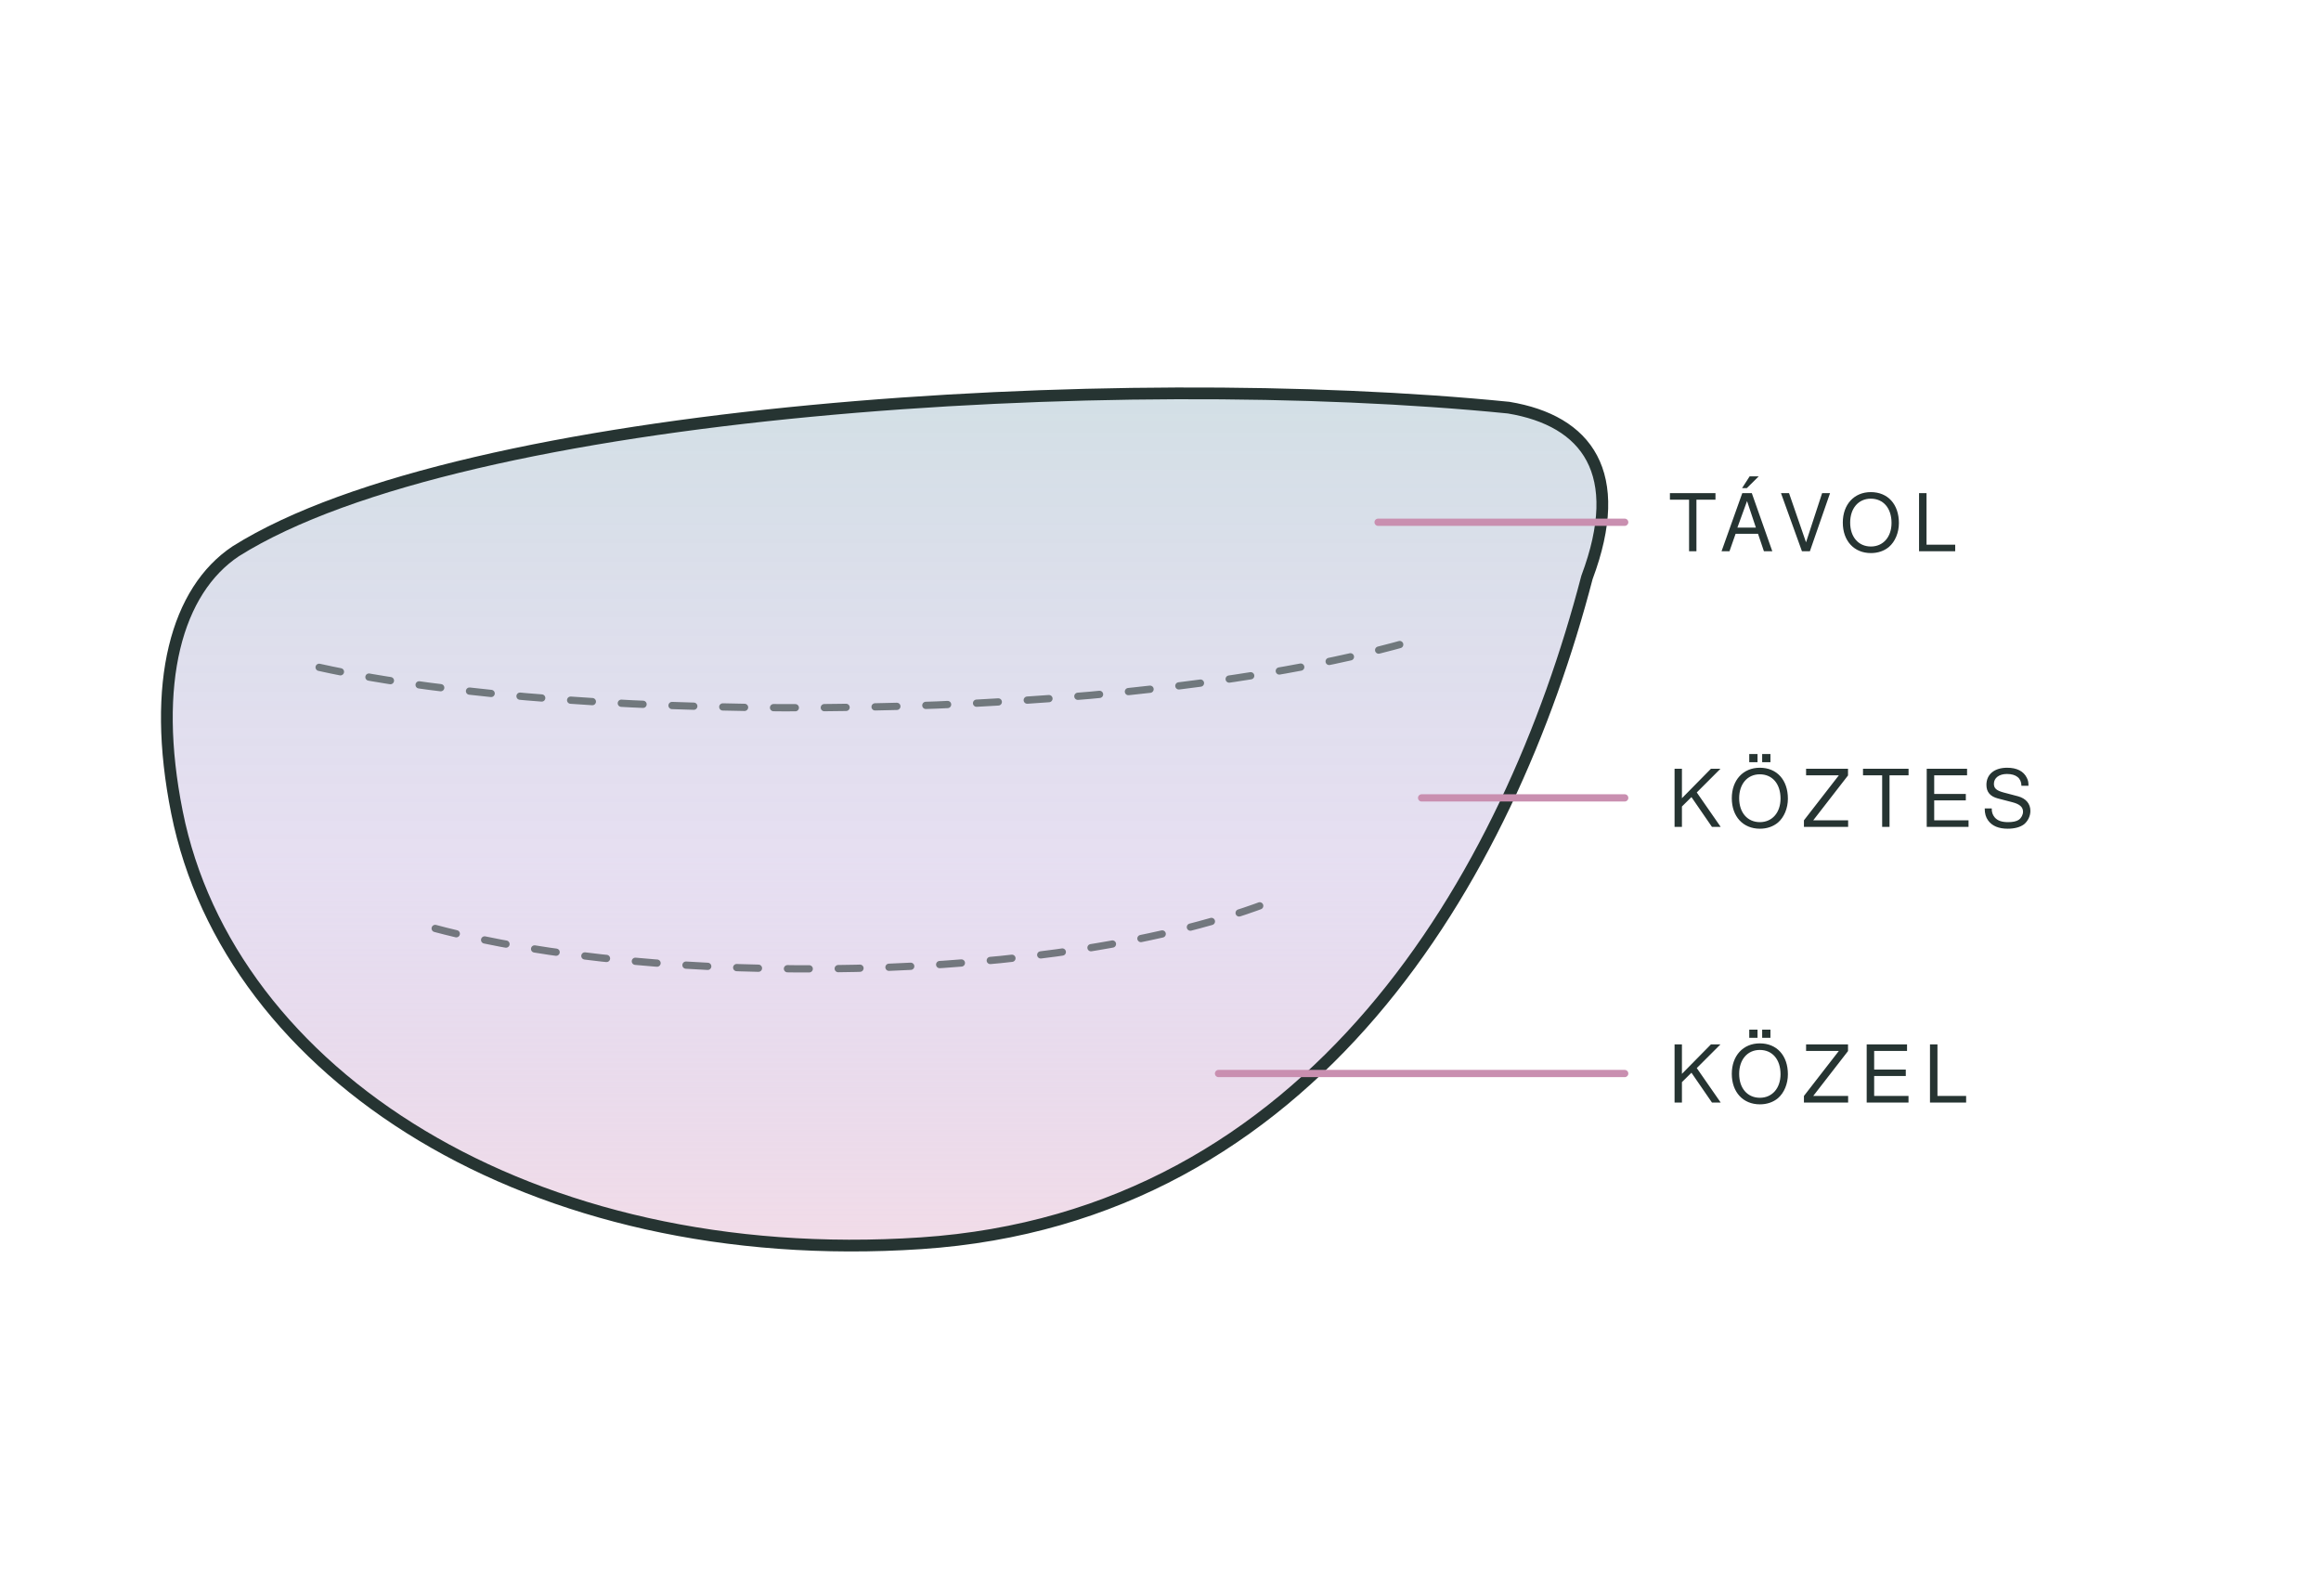
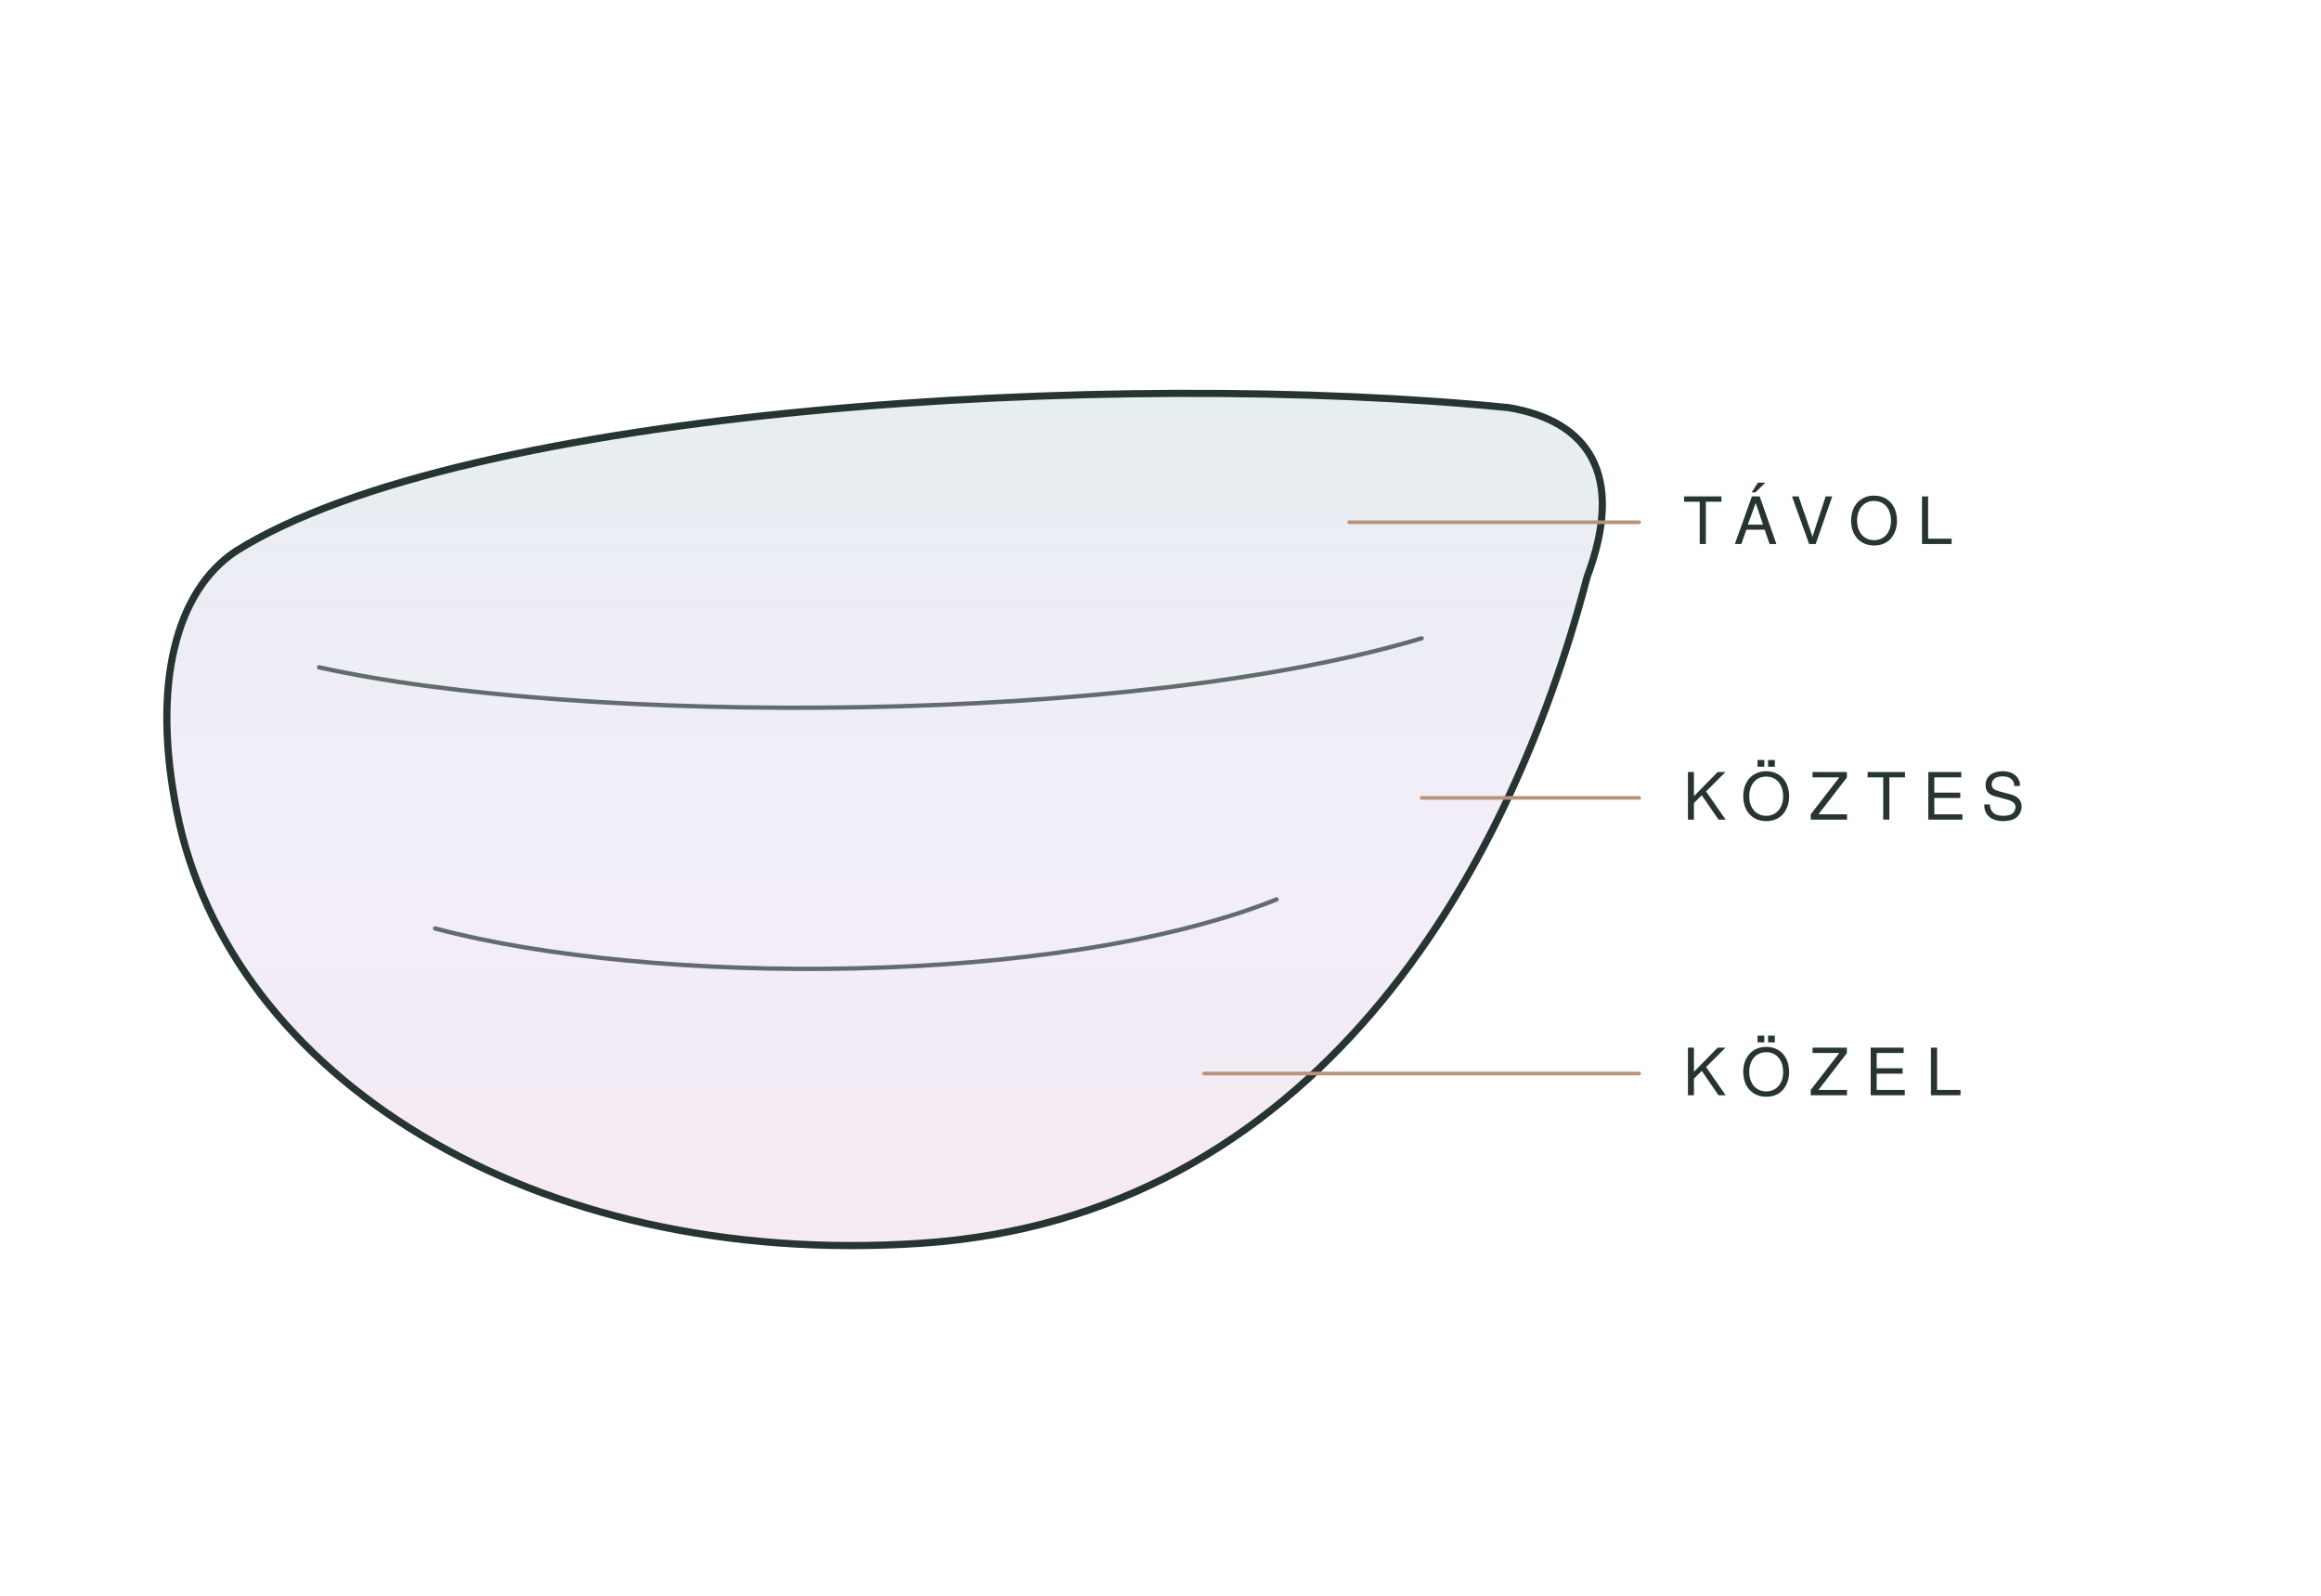
<svg xmlns="http://www.w3.org/2000/svg" viewBox="0 0 320 220" width="320" height="220" fill="none" stroke-linecap="round" stroke-linejoin="round">
  <defs>
-     <linearGradient id="zones" x1="0" y1="0" x2="0" y2="1">
-       <stop offset="0" stop-color="#9CB9C6" stop-opacity=".45" />
-       <stop offset=".55" stop-color="#B8A3D8" stop-opacity=".35" />
-       <stop offset="1" stop-color="#E9C5D9" stop-opacity=".6" />
+     <linearGradient id="z" x1="0" y1="0" x2="0" y2="1">
+       <stop offset="0" stop-color="#9CB9C6" stop-opacity=".25" />
+       <stop offset=".55" stop-color="#B8A3D8" stop-opacity=".18" />
+       <stop offset="1" stop-color="#E9C5D9" stop-opacity=".35" />
    </linearGradient>
  </defs>
-   <path transform="translate(118 112) scale(.9)" d="M-95 -40 C-60 -62 40 -68 100 -62 C112 -60 118 -52 112 -36 C100 10 70 62 10 66 C-50 70 -96 40 -104 0 C-108 -20 -104 -34 -95 -40Z" fill="url(#zones)" stroke="#263432" stroke-width="1.8" />
-   <path d="M44 92 C80 100 156 100 196 88" stroke="#263432" stroke-width="1" stroke-dasharray="3 4" opacity=".6" />
-   <path d="M60 128 C90 136 146 136 176 124" stroke="#263432" stroke-width="1" stroke-dasharray="3 4" opacity=".6" />
-   <g fill="#263432" font-family="Helvetica, Arial, sans-serif" font-size="11" letter-spacing="1.5">
-     <text x="230" y="76">TÁVOL</text>
-     <text x="230" y="114">KÖZTES</text>
-     <text x="230" y="152">KÖZEL</text>
+   <path transform="translate(118 112) scale(.9)" d="M-95 -40 C-60 -62 40 -68 100 -62 C112 -60 118 -52 112 -36 C100 10 70 62 10 66 C-50 70 -96 40 -104 0 C-108 -20 -104 -34 -95 -40Z" fill="url(#z)" stroke="#263432" stroke-width="1.1" />
+   <path d="M44 92 C80 100 156 100 196 88 M60 128 C90 136 146 136 176 124" stroke="#263432" stroke-width="0.6" opacity="0.7" />
+   <g fill="#263432" font-family="Manrope, Helvetica, Arial, sans-serif" font-size="9" letter-spacing="2.4">
+     <text x="232" y="75">TÁVOL</text>
+     <text x="232" y="113">KÖZTES</text>
+     <text x="232" y="151">KÖZEL</text>
  </g>
-   <path d="M190 72 H224 M196 110 H224 M168 148 H224" stroke="#C98FB0" stroke-width="1" />
+   <path d="M186 72 H226 M196 110 H226 M166 148 H226" stroke="#B8937A" stroke-width="0.5" opacity="1" />
</svg>
